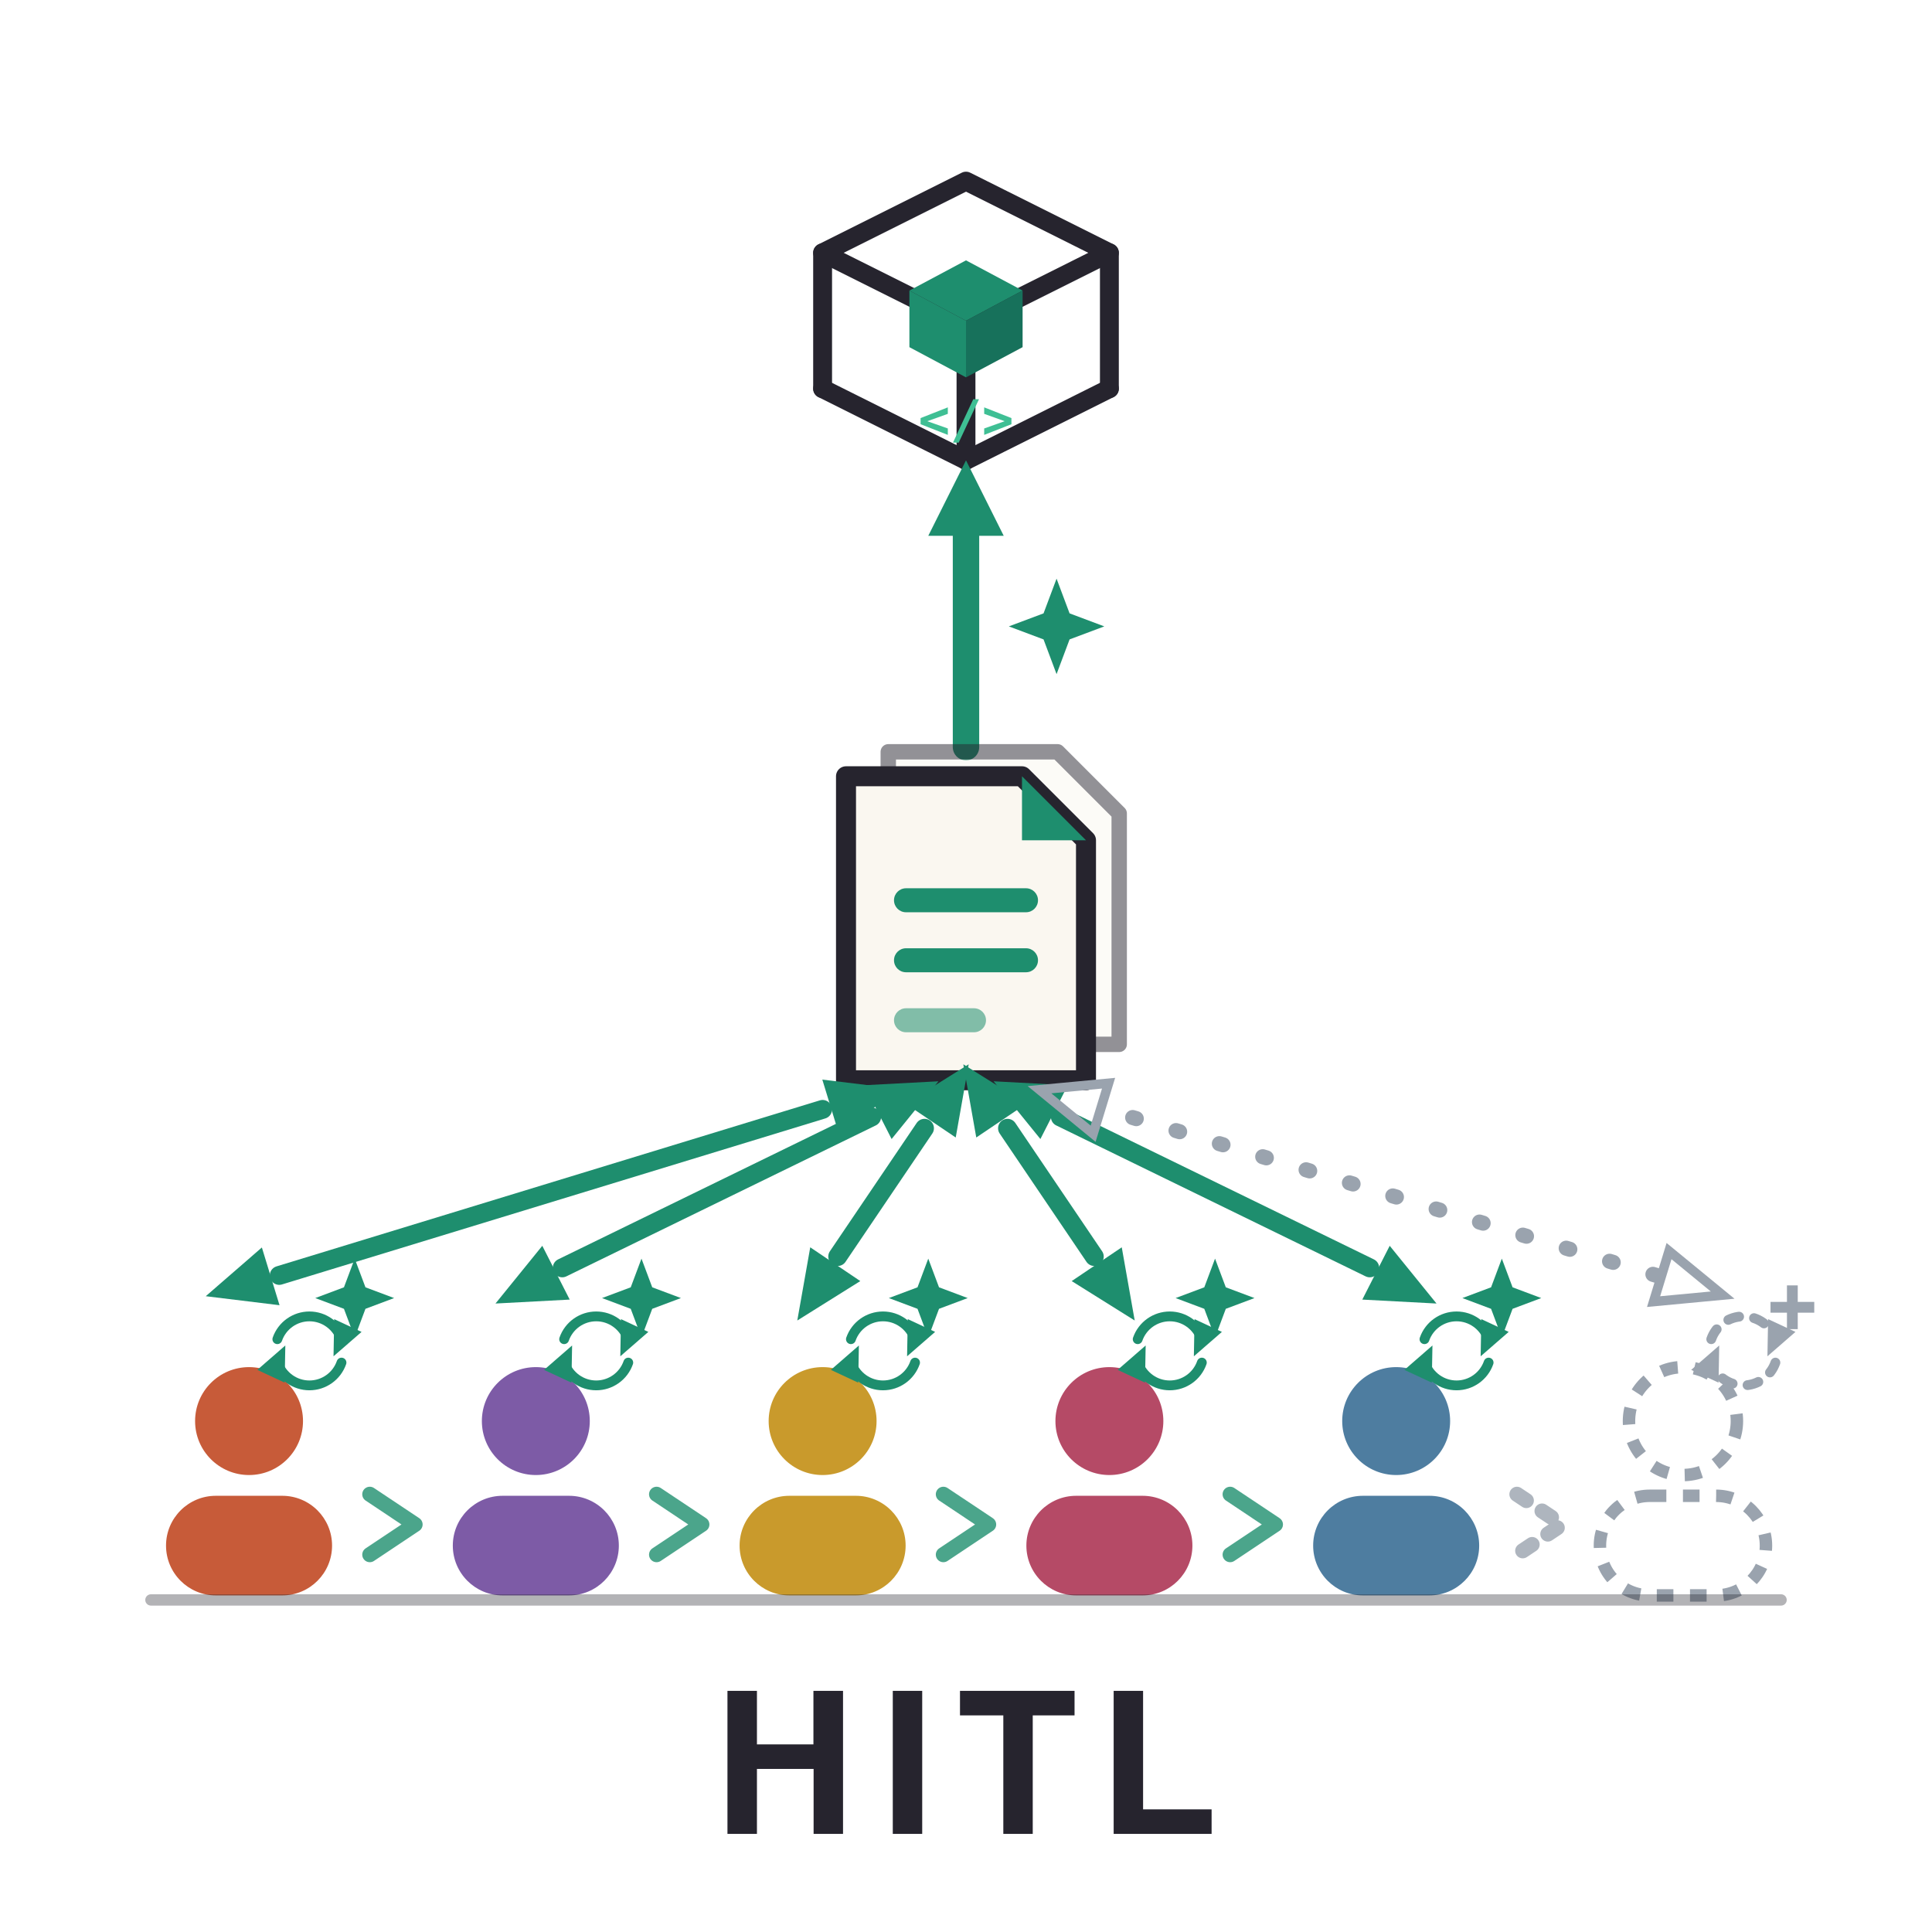
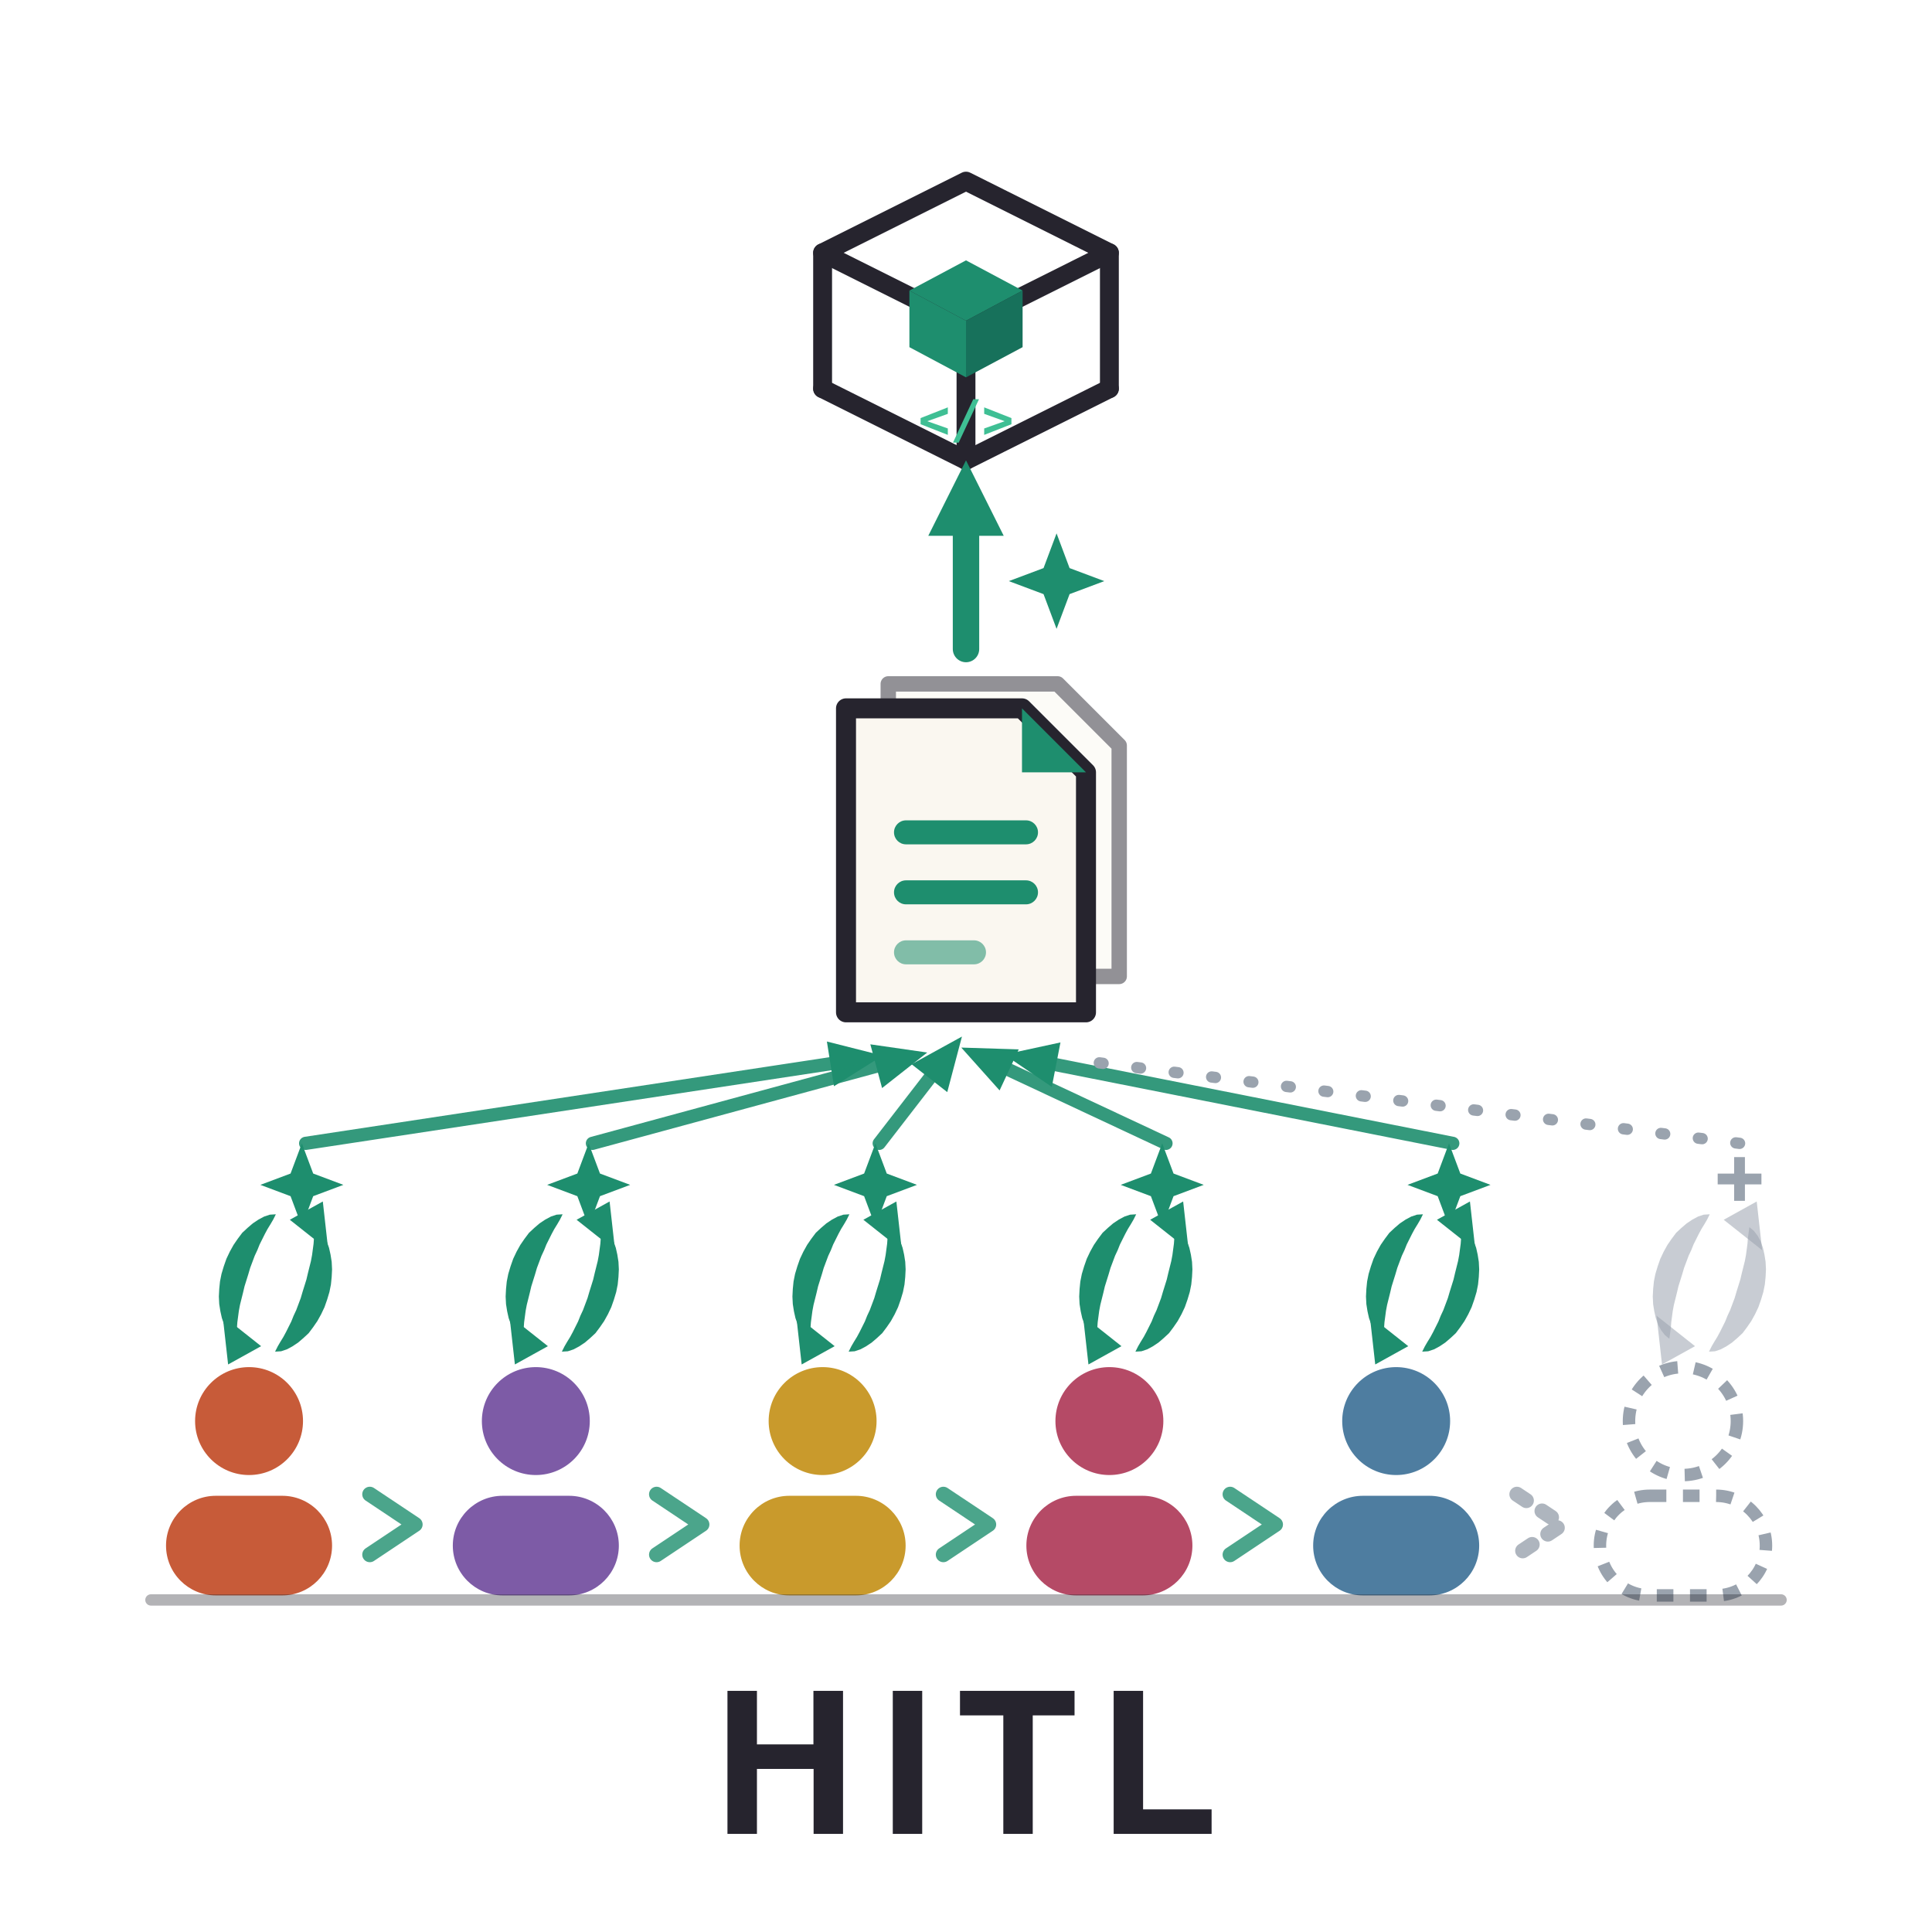
<svg xmlns="http://www.w3.org/2000/svg" width="512" height="512" viewBox="0 0 512 512">
  <g transform="translate(256,128)">
    <g fill="none" stroke="#26242E" stroke-width="5" stroke-linejoin="round" stroke-linecap="round">
      <polygon points="0,-80 38,-61 0,-42 -38,-61" />
      <line x1="-38" y1="-61" x2="-38" y2="-25" />
      <line x1="38" y1="-61" x2="38" y2="-25" />
      <line x1="0" y1="-42" x2="0" y2="-6" />
      <polyline points="-38,-25 0,-6 38,-25" />
    </g>
    <polygon points="0,-59 15,-51 0,-43 -15,-51" fill="#1E8E6E" />
    <polygon points="-15,-51 0,-43 0,-28 -15,-36" fill="#1E8E6E" />
    <polygon points="15,-51 0,-43 0,-28 15,-36" fill="#17715B" />
    <text x="0" y="-12" text-anchor="middle" font-family="Menlo, Consolas, monospace" font-weight="bold" font-size="14" fill="#3FBF94">&lt;/&gt;</text>
  </g>
-   <line x1="256" y1="198" x2="256" y2="140" stroke="#1E8E6E" stroke-width="7" stroke-linecap="round" />
+   <line x1="256" y1="172" x2="256" y2="140" stroke="#1E8E6E" stroke-width="7" stroke-linecap="round" />
  <polygon points="12,0 -8,10 -8,-10" fill="#1E8E6E" transform="translate(256,134) rotate(-90)" />
-   <path transform="translate(280,166) scale(1.15)" fill="#1E8E6E" d="M0,-11 L3,-3 L11,0 L3,3 L0,11 L-3,3 L-11,0 L-3,-3 Z" />
-   <g transform="translate(256,246)">
+   <path transform="translate(280,154) scale(1.15)" fill="#1E8E6E" d="M0,-11 L3,-3 L11,0 L3,3 L0,11 L-3,3 L-11,0 L-3,-3 Z" />
+   <g transform="translate(256,228)">
    <g transform="translate(10,-8) scale(1.02)" opacity="0.5">
      <path d="M -30 -38 L 14 -38 L 30 -22 L 30 38 L -30 38 Z" fill="#FAF7F0" stroke="#26242E" stroke-width="4" stroke-linejoin="round" />
    </g>
    <g transform="scale(1.06)">
      <path d="M -30 -38 L 14 -38 L 30 -22 L 30 38 L -30 38 Z" fill="#FAF7F0" stroke="#26242E" stroke-width="5" stroke-linejoin="round" />
      <path d="M 14 -38 L 14 -22 L 30 -22 Z" fill="#1E8E6E" />
      <rect x="-18" y="-10" width="36" height="6" rx="3" fill="#1E8E6E" />
      <rect x="-18" y="5" width="36" height="6" rx="3" fill="#1E8E6E" />
      <rect x="-18" y="20" width="23" height="6" rx="3" fill="#1E8E6E" opacity="0.55" />
    </g>
  </g>
-   <line x1="74" y1="338" x2="218" y2="294" stroke="#1E8E6E" stroke-width="5" stroke-linecap="round" />
-   <polygon points="12,0 -6,8 -6,-8" fill="#1E8E6E" transform="translate(226,292) rotate(-17)" />
-   <polygon points="12,0 -6,8 -6,-8" fill="#1E8E6E" transform="translate(66,340) rotate(163)" />
+   <line x1="81" y1="303" x2="226" y2="281" stroke="#1E8E6E" stroke-width="3.5" stroke-linecap="round" opacity="0.9" />
+   <polygon points="8,0 -6,6 -6,-6" fill="#1E8E6E" transform="translate(226,281) rotate(-9)" />
  <g transform="translate(66,392) scale(1.1)" fill="#C75B39">
    <circle cx="0" cy="-14" r="13" />
    <rect x="-20" y="4" width="40" height="24" rx="12" />
  </g>
-   <path d="M 73.5 354.9 A 9 9 0 0 1 90.5 354.9" fill="none" stroke="#1E8E6E" stroke-width="2.6" stroke-linecap="round" />
-   <polygon points="5,0 -4,4 -4,-4" fill="#1E8E6E" transform="translate(90.5,354.9) rotate(115)" />
-   <path d="M 90.5 361.1 A 9 9 0 0 1 73.5 361.1" fill="none" stroke="#1E8E6E" stroke-width="2.6" stroke-linecap="round" />
-   <polygon points="5,0 -4,4 -4,-4" fill="#1E8E6E" transform="translate(73.5,361.1) rotate(-65)" />
-   <path transform="translate(94,344) scale(0.95)" fill="#1E8E6E" d="M0,-11 L3,-3 L11,0 L3,3 L0,11 L-3,3 L-11,0 L-3,-3 Z" />
-   <line x1="149" y1="336" x2="231" y2="296" stroke="#1E8E6E" stroke-width="5" stroke-linecap="round" />
-   <polygon points="12,0 -6,8 -6,-8" fill="#1E8E6E" transform="translate(238,292) rotate(-27)" />
-   <polygon points="12,0 -6,8 -6,-8" fill="#1E8E6E" transform="translate(142,340) rotate(153)" />
+   <polygon points="72.9,358.2 74.5,358.1 76.0,357.6 77.5,356.8 79.0,355.8 80.4,354.6 81.8,353.3 83.0,351.7 84.1,350.1 85.1,348.3 86.0,346.4 86.7,344.4 87.3,342.4 87.7,340.4 87.9,338.4 88.0,336.4 87.9,334.4 87.6,332.5 87.2,330.7 86.6,329.0 85.8,327.5 84.8,326.2 83.6,325.2 83.6,325.2 83.4,326.7 83.2,328.2 83.1,329.6 82.9,331.1 82.7,332.6 82.4,334.2 82.0,335.8 81.6,337.4 81.2,339.1 80.7,340.7 80.2,342.3 79.7,344.0 79.1,345.6 78.5,347.2 77.8,348.7 77.2,350.2 76.5,351.6 75.8,353.0 75.1,354.3 74.3,355.6 73.6,356.8 72.9,358.2" fill="#1E8E6E" />
+   <polygon points="7,0 -5,5 -5,-5" fill="#1E8E6E" transform="translate(83.6,325.2) rotate(61)" />
+   <polygon points="73.1,321.8 71.5,321.9 70.0,322.4 68.5,323.2 67.0,324.2 65.6,325.4 64.2,326.7 63.0,328.3 61.9,329.9 60.9,331.7 60.0,333.6 59.3,335.6 58.7,337.6 58.3,339.6 58.1,341.6 58.0,343.6 58.1,345.6 58.4,347.5 58.8,349.3 59.4,351.0 60.2,352.5 61.2,353.8 62.4,354.8 62.4,354.8 62.6,353.3 62.8,351.8 62.9,350.4 63.1,348.9 63.3,347.4 63.6,345.8 64.0,344.2 64.4,342.6 64.8,340.9 65.3,339.3 65.8,337.7 66.3,336.0 66.9,334.4 67.5,332.8 68.2,331.3 68.8,329.8 69.5,328.4 70.2,327.0 70.9,325.7 71.7,324.4 72.4,323.2 73.1,321.8" fill="#1E8E6E" />
+   <polygon points="7,0 -5,5 -5,-5" fill="#1E8E6E" transform="translate(62.4,354.8) rotate(-119)" />
+   <path transform="translate(80,314) scale(1.0)" fill="#1E8E6E" d="M0,-11 L3,-3 L11,0 L3,3 L0,11 L-3,3 L-11,0 L-3,-3 Z" />
+   <line x1="157" y1="303" x2="238" y2="281" stroke="#1E8E6E" stroke-width="3.5" stroke-linecap="round" opacity="0.9" />
+   <polygon points="8,0 -6,6 -6,-6" fill="#1E8E6E" transform="translate(238,281) rotate(-15)" />
  <g transform="translate(142,392) scale(1.1)" fill="#7D5BA6">
    <circle cx="0" cy="-14" r="13" />
    <rect x="-20" y="4" width="40" height="24" rx="12" />
  </g>
-   <path d="M 149.5 354.9 A 9 9 0 0 1 166.5 354.9" fill="none" stroke="#1E8E6E" stroke-width="2.6" stroke-linecap="round" />
-   <polygon points="5,0 -4,4 -4,-4" fill="#1E8E6E" transform="translate(166.5,354.9) rotate(115)" />
-   <path d="M 166.5 361.1 A 9 9 0 0 1 149.5 361.1" fill="none" stroke="#1E8E6E" stroke-width="2.6" stroke-linecap="round" />
-   <polygon points="5,0 -4,4 -4,-4" fill="#1E8E6E" transform="translate(149.5,361.1) rotate(-65)" />
-   <path transform="translate(170,344) scale(0.95)" fill="#1E8E6E" d="M0,-11 L3,-3 L11,0 L3,3 L0,11 L-3,3 L-11,0 L-3,-3 Z" />
-   <line x1="222" y1="333" x2="245" y2="299" stroke="#1E8E6E" stroke-width="5" stroke-linecap="round" />
-   <polygon points="12,0 -6,8 -6,-8" fill="#1E8E6E" transform="translate(250,292) rotate(-56)" />
-   <polygon points="12,0 -6,8 -6,-8" fill="#1E8E6E" transform="translate(218,340) rotate(124)" />
+   <polygon points="148.9,358.2 150.5,358.1 152.0,357.6 153.5,356.8 155.0,355.8 156.4,354.6 157.8,353.3 159.0,351.7 160.1,350.1 161.1,348.3 162.0,346.4 162.7,344.4 163.3,342.4 163.7,340.4 163.9,338.4 164.0,336.4 163.9,334.4 163.6,332.5 163.2,330.7 162.6,329.0 161.8,327.5 160.8,326.2 159.6,325.2 159.6,325.2 159.4,326.7 159.2,328.2 159.1,329.6 158.9,331.1 158.7,332.6 158.4,334.2 158.0,335.8 157.6,337.4 157.2,339.1 156.7,340.7 156.2,342.3 155.7,344.0 155.1,345.6 154.5,347.2 153.8,348.7 153.2,350.2 152.5,351.6 151.8,353.0 151.1,354.3 150.3,355.6 149.6,356.8 148.9,358.2" fill="#1E8E6E" />
+   <polygon points="7,0 -5,5 -5,-5" fill="#1E8E6E" transform="translate(159.6,325.2) rotate(61)" />
+   <polygon points="149.1,321.8 147.5,321.9 146.0,322.4 144.5,323.2 143.0,324.2 141.6,325.4 140.2,326.7 139.0,328.3 137.9,329.9 136.9,331.7 136.0,333.6 135.3,335.6 134.7,337.6 134.3,339.6 134.1,341.6 134.0,343.6 134.1,345.6 134.4,347.5 134.8,349.3 135.4,351.0 136.2,352.5 137.2,353.8 138.4,354.8 138.4,354.8 138.6,353.3 138.8,351.8 138.9,350.4 139.1,348.9 139.3,347.4 139.6,345.8 140.0,344.2 140.4,342.6 140.8,340.9 141.3,339.3 141.8,337.7 142.3,336.0 142.9,334.4 143.5,332.8 144.2,331.3 144.8,329.8 145.5,328.4 146.2,327.0 146.9,325.7 147.7,324.4 148.4,323.2 149.1,321.8" fill="#1E8E6E" />
+   <polygon points="7,0 -5,5 -5,-5" fill="#1E8E6E" transform="translate(138.4,354.8) rotate(-119)" />
+   <path transform="translate(156,314) scale(1.0)" fill="#1E8E6E" d="M0,-11 L3,-3 L11,0 L3,3 L0,11 L-3,3 L-11,0 L-3,-3 Z" />
+   <line x1="233" y1="303" x2="250" y2="281" stroke="#1E8E6E" stroke-width="3.5" stroke-linecap="round" opacity="0.9" />
+   <polygon points="8,0 -6,6 -6,-6" fill="#1E8E6E" transform="translate(250,281) rotate(-52)" />
  <g transform="translate(218,392) scale(1.1)" fill="#C99A2C">
    <circle cx="0" cy="-14" r="13" />
    <rect x="-20" y="4" width="40" height="24" rx="12" />
  </g>
-   <path d="M 225.5 354.9 A 9 9 0 0 1 242.5 354.9" fill="none" stroke="#1E8E6E" stroke-width="2.6" stroke-linecap="round" />
-   <polygon points="5,0 -4,4 -4,-4" fill="#1E8E6E" transform="translate(242.5,354.9) rotate(115)" />
-   <path d="M 242.5 361.1 A 9 9 0 0 1 225.5 361.1" fill="none" stroke="#1E8E6E" stroke-width="2.6" stroke-linecap="round" />
-   <polygon points="5,0 -4,4 -4,-4" fill="#1E8E6E" transform="translate(225.5,361.1) rotate(-65)" />
-   <path transform="translate(246,344) scale(0.95)" fill="#1E8E6E" d="M0,-11 L3,-3 L11,0 L3,3 L0,11 L-3,3 L-11,0 L-3,-3 Z" />
-   <line x1="290" y1="333" x2="267" y2="299" stroke="#1E8E6E" stroke-width="5" stroke-linecap="round" />
-   <polygon points="12,0 -6,8 -6,-8" fill="#1E8E6E" transform="translate(262,292) rotate(-124)" />
-   <polygon points="12,0 -6,8 -6,-8" fill="#1E8E6E" transform="translate(294,340) rotate(56)" />
+   <polygon points="224.9,358.2 226.5,358.1 228.0,357.6 229.5,356.8 231.0,355.8 232.4,354.6 233.8,353.3 235.0,351.7 236.1,350.1 237.1,348.3 238.0,346.4 238.7,344.4 239.3,342.4 239.7,340.4 239.9,338.4 240.0,336.4 239.9,334.4 239.6,332.5 239.2,330.7 238.6,329.0 237.8,327.5 236.8,326.2 235.6,325.2 235.6,325.2 235.4,326.7 235.2,328.2 235.1,329.6 234.9,331.1 234.7,332.6 234.4,334.2 234.0,335.8 233.6,337.4 233.2,339.1 232.7,340.7 232.2,342.3 231.7,344.0 231.1,345.6 230.5,347.2 229.8,348.7 229.2,350.2 228.5,351.6 227.8,353.0 227.1,354.3 226.3,355.6 225.6,356.8 224.9,358.2" fill="#1E8E6E" />
+   <polygon points="7,0 -5,5 -5,-5" fill="#1E8E6E" transform="translate(235.6,325.2) rotate(61)" />
+   <polygon points="225.1,321.8 223.5,321.9 222.0,322.4 220.5,323.2 219.0,324.2 217.6,325.4 216.2,326.7 215.0,328.3 213.9,329.9 212.9,331.7 212.0,333.6 211.3,335.6 210.7,337.6 210.3,339.6 210.1,341.6 210.0,343.6 210.1,345.6 210.4,347.5 210.8,349.3 211.4,351.0 212.2,352.5 213.2,353.8 214.4,354.8 214.4,354.8 214.6,353.3 214.8,351.8 214.9,350.4 215.1,348.9 215.3,347.4 215.6,345.8 216.0,344.2 216.4,342.6 216.8,340.9 217.3,339.3 217.8,337.7 218.3,336.0 218.9,334.4 219.5,332.8 220.2,331.3 220.8,329.8 221.5,328.4 222.2,327.0 222.9,325.7 223.7,324.4 224.4,323.2 225.1,321.8" fill="#1E8E6E" />
+   <polygon points="7,0 -5,5 -5,-5" fill="#1E8E6E" transform="translate(214.4,354.8) rotate(-119)" />
+   <path transform="translate(232,314) scale(1.0)" fill="#1E8E6E" d="M0,-11 L3,-3 L11,0 L3,3 L0,11 L-3,3 L-11,0 L-3,-3 Z" />
+   <line x1="309" y1="303" x2="262" y2="281" stroke="#1E8E6E" stroke-width="3.5" stroke-linecap="round" opacity="0.9" />
+   <polygon points="8,0 -6,6 -6,-6" fill="#1E8E6E" transform="translate(262,281) rotate(-155)" />
  <g transform="translate(294,392) scale(1.1)" fill="#B54A66">
    <circle cx="0" cy="-14" r="13" />
    <rect x="-20" y="4" width="40" height="24" rx="12" />
  </g>
-   <path d="M 301.5 354.9 A 9 9 0 0 1 318.5 354.9" fill="none" stroke="#1E8E6E" stroke-width="2.6" stroke-linecap="round" />
-   <polygon points="5,0 -4,4 -4,-4" fill="#1E8E6E" transform="translate(318.5,354.9) rotate(115)" />
-   <path d="M 318.5 361.1 A 9 9 0 0 1 301.5 361.1" fill="none" stroke="#1E8E6E" stroke-width="2.6" stroke-linecap="round" />
-   <polygon points="5,0 -4,4 -4,-4" fill="#1E8E6E" transform="translate(301.5,361.1) rotate(-65)" />
-   <path transform="translate(322,344) scale(0.95)" fill="#1E8E6E" d="M0,-11 L3,-3 L11,0 L3,3 L0,11 L-3,3 L-11,0 L-3,-3 Z" />
-   <line x1="363" y1="336" x2="281" y2="296" stroke="#1E8E6E" stroke-width="5" stroke-linecap="round" />
-   <polygon points="12,0 -6,8 -6,-8" fill="#1E8E6E" transform="translate(274,292) rotate(-153)" />
-   <polygon points="12,0 -6,8 -6,-8" fill="#1E8E6E" transform="translate(370,340) rotate(27)" />
+   <polygon points="300.9,358.2 302.5,358.1 304.0,357.6 305.5,356.8 307.0,355.8 308.4,354.6 309.8,353.3 311.0,351.7 312.1,350.1 313.1,348.3 314.0,346.4 314.7,344.4 315.3,342.4 315.7,340.4 315.9,338.4 316.0,336.4 315.9,334.4 315.6,332.5 315.2,330.7 314.6,329.0 313.8,327.5 312.8,326.2 311.6,325.2 311.6,325.2 311.4,326.7 311.2,328.2 311.1,329.6 310.9,331.1 310.7,332.6 310.4,334.2 310.0,335.8 309.6,337.4 309.2,339.1 308.7,340.7 308.2,342.3 307.7,344.0 307.1,345.6 306.5,347.2 305.8,348.7 305.2,350.2 304.5,351.6 303.8,353.0 303.1,354.3 302.3,355.6 301.6,356.8 300.9,358.2" fill="#1E8E6E" />
+   <polygon points="7,0 -5,5 -5,-5" fill="#1E8E6E" transform="translate(311.6,325.2) rotate(61)" />
+   <polygon points="301.1,321.8 299.5,321.9 298.0,322.4 296.5,323.2 295.0,324.2 293.6,325.4 292.2,326.7 291.0,328.3 289.9,329.9 288.9,331.7 288.0,333.6 287.3,335.6 286.7,337.6 286.3,339.6 286.1,341.6 286.0,343.6 286.1,345.6 286.4,347.5 286.8,349.3 287.4,351.0 288.2,352.5 289.2,353.8 290.4,354.8 290.4,354.8 290.6,353.3 290.8,351.8 290.9,350.4 291.1,348.9 291.3,347.4 291.6,345.8 292.0,344.2 292.4,342.6 292.8,340.9 293.3,339.3 293.8,337.7 294.3,336.0 294.9,334.4 295.5,332.8 296.2,331.3 296.8,329.8 297.5,328.4 298.2,327.0 298.9,325.7 299.7,324.4 300.4,323.2 301.1,321.8" fill="#1E8E6E" />
+   <polygon points="7,0 -5,5 -5,-5" fill="#1E8E6E" transform="translate(290.4,354.8) rotate(-119)" />
+   <path transform="translate(308,314) scale(1.0)" fill="#1E8E6E" d="M0,-11 L3,-3 L11,0 L3,3 L0,11 L-3,3 L-11,0 L-3,-3 Z" />
+   <line x1="385" y1="303" x2="274" y2="281" stroke="#1E8E6E" stroke-width="3.5" stroke-linecap="round" opacity="0.9" />
+   <polygon points="8,0 -6,6 -6,-6" fill="#1E8E6E" transform="translate(274,281) rotate(-169)" />
  <g transform="translate(370,392) scale(1.1)" fill="#4E7DA0">
    <circle cx="0" cy="-14" r="13" />
    <rect x="-20" y="4" width="40" height="24" rx="12" />
  </g>
-   <path d="M 377.5 354.9 A 9 9 0 0 1 394.5 354.9" fill="none" stroke="#1E8E6E" stroke-width="2.6" stroke-linecap="round" />
-   <polygon points="5,0 -4,4 -4,-4" fill="#1E8E6E" transform="translate(394.5,354.9) rotate(115)" />
-   <path d="M 394.5 361.1 A 9 9 0 0 1 377.5 361.1" fill="none" stroke="#1E8E6E" stroke-width="2.6" stroke-linecap="round" />
-   <polygon points="5,0 -4,4 -4,-4" fill="#1E8E6E" transform="translate(377.5,361.1) rotate(-65)" />
-   <path transform="translate(398,344) scale(0.95)" fill="#1E8E6E" d="M0,-11 L3,-3 L11,0 L3,3 L0,11 L-3,3 L-11,0 L-3,-3 Z" />
-   <line x1="439" y1="338" x2="293" y2="294" stroke="#9AA3AE" stroke-width="4" stroke-linecap="round" stroke-dasharray="1 11" />
-   <polygon points="11,0 -6,7 -6,-7" fill="none" stroke="#9AA3AE" stroke-width="2.5" transform="translate(286,292) rotate(-163)" />
-   <polygon points="11,0 -6,7 -6,-7" fill="none" stroke="#9AA3AE" stroke-width="2.5" transform="translate(446,340) rotate(17)" />
+   <polygon points="376.9,358.2 378.5,358.1 380.0,357.6 381.5,356.8 383.0,355.8 384.4,354.6 385.8,353.3 387.0,351.7 388.1,350.1 389.1,348.3 390.0,346.4 390.7,344.4 391.3,342.4 391.7,340.4 391.9,338.4 392.0,336.4 391.9,334.4 391.6,332.5 391.2,330.7 390.6,329.0 389.8,327.5 388.8,326.2 387.6,325.2 387.6,325.2 387.4,326.7 387.2,328.2 387.1,329.6 386.9,331.1 386.7,332.6 386.4,334.2 386.0,335.8 385.6,337.4 385.2,339.1 384.7,340.7 384.2,342.3 383.7,344.0 383.1,345.6 382.5,347.2 381.8,348.7 381.2,350.2 380.5,351.6 379.8,353.0 379.1,354.3 378.3,355.6 377.6,356.8 376.9,358.2" fill="#1E8E6E" />
+   <polygon points="7,0 -5,5 -5,-5" fill="#1E8E6E" transform="translate(387.6,325.2) rotate(61)" />
+   <polygon points="377.1,321.8 375.5,321.9 374.0,322.4 372.5,323.2 371.0,324.2 369.6,325.4 368.2,326.7 367.0,328.3 365.9,329.9 364.9,331.7 364.0,333.6 363.3,335.6 362.7,337.6 362.3,339.6 362.1,341.6 362.0,343.6 362.1,345.6 362.4,347.5 362.8,349.3 363.4,351.0 364.2,352.5 365.2,353.8 366.4,354.8 366.4,354.8 366.6,353.3 366.8,351.8 366.9,350.4 367.1,348.9 367.3,347.4 367.6,345.8 368.0,344.2 368.4,342.6 368.8,340.9 369.3,339.3 369.8,337.7 370.3,336.0 370.9,334.4 371.5,332.8 372.2,331.3 372.8,329.8 373.5,328.4 374.2,327.0 374.9,325.7 375.7,324.4 376.4,323.2 377.1,321.8" fill="#1E8E6E" />
+   <polygon points="7,0 -5,5 -5,-5" fill="#1E8E6E" transform="translate(366.4,354.8) rotate(-119)" />
+   <path transform="translate(384,314) scale(1.0)" fill="#1E8E6E" d="M0,-11 L3,-3 L11,0 L3,3 L0,11 L-3,3 L-11,0 L-3,-3 Z" />
+   <line x1="461" y1="303" x2="286" y2="281" stroke="#9AA3AE" stroke-width="3" stroke-linecap="round" stroke-dasharray="1 9" />
  <g transform="translate(446,392) scale(1.1)" fill="none" stroke="#9AA3AE" stroke-width="3" stroke-dasharray="4 4">
    <circle cx="0" cy="-14" r="13" />
    <rect x="-20" y="4" width="40" height="24" rx="12" />
  </g>
-   <path d="M 453.5 354.9 A 9 9 0 0 1 470.5 354.9" fill="none" stroke="#9AA3AE" stroke-width="2.6" stroke-linecap="round" stroke-dasharray="3 4" />
-   <polygon points="5,0 -4,4 -4,-4" fill="#9AA3AE" transform="translate(470.5,354.9) rotate(115)" />
-   <path d="M 470.5 361.1 A 9 9 0 0 1 453.5 361.1" fill="none" stroke="#9AA3AE" stroke-width="2.6" stroke-linecap="round" stroke-dasharray="3 4" />
-   <polygon points="5,0 -4,4 -4,-4" fill="#9AA3AE" transform="translate(453.5,361.1) rotate(-65)" />
-   <text x="468" y="352" font-family="'Helvetica Neue', Helvetica, Arial, sans-serif" font-weight="700" font-size="24" fill="#9AA3AE">+</text>
+   <polygon points="452.9,358.2 454.5,358.1 456.0,357.6 457.5,356.8 459.0,355.8 460.4,354.6 461.8,353.3 463.0,351.7 464.1,350.1 465.1,348.3 466.0,346.4 466.7,344.4 467.3,342.4 467.7,340.4 467.9,338.4 468.0,336.4 467.9,334.4 467.6,332.5 467.2,330.7 466.6,329.0 465.8,327.5 464.8,326.2 463.6,325.2 463.6,325.2 463.4,326.7 463.2,328.2 463.1,329.6 462.9,331.1 462.7,332.6 462.4,334.2 462.0,335.8 461.6,337.4 461.2,339.1 460.7,340.7 460.2,342.3 459.7,344.0 459.1,345.6 458.5,347.2 457.8,348.7 457.2,350.2 456.5,351.6 455.8,353.0 455.1,354.3 454.3,355.6 453.6,356.8 452.9,358.2" fill="#9AA3AE" opacity="0.55" />
+   <polygon points="7,0 -5,5 -5,-5" fill="#9AA3AE" opacity="0.55" transform="translate(463.6,325.2) rotate(61)" />
+   <polygon points="453.1,321.8 451.5,321.9 450.0,322.4 448.5,323.2 447.0,324.2 445.6,325.4 444.2,326.7 443.0,328.3 441.9,329.9 440.9,331.7 440.0,333.6 439.3,335.6 438.7,337.6 438.3,339.6 438.1,341.6 438.0,343.6 438.1,345.6 438.4,347.5 438.8,349.3 439.4,351.0 440.2,352.5 441.2,353.8 442.4,354.8 442.4,354.8 442.6,353.3 442.8,351.8 442.9,350.4 443.1,348.9 443.3,347.4 443.6,345.8 444.0,344.2 444.4,342.6 444.8,340.9 445.3,339.3 445.8,337.7 446.3,336.0 446.9,334.4 447.5,332.8 448.2,331.3 448.8,329.8 449.5,328.4 450.2,327.0 450.9,325.7 451.7,324.4 452.4,323.2 453.1,321.8" fill="#9AA3AE" opacity="0.55" />
+   <polygon points="7,0 -5,5 -5,-5" fill="#9AA3AE" opacity="0.55" transform="translate(442.4,354.8) rotate(-119)" />
+   <text x="454" y="318" font-family="'Helvetica Neue', Helvetica, Arial, sans-serif" font-weight="700" font-size="24" fill="#9AA3AE">+</text>
  <polyline points="98,396 110,404 98,412" fill="none" stroke="#1E8E6E" stroke-width="4" stroke-linecap="round" stroke-linejoin="round" opacity="0.8" />
  <polyline points="174,396 186,404 174,412" fill="none" stroke="#1E8E6E" stroke-width="4" stroke-linecap="round" stroke-linejoin="round" opacity="0.8" />
  <polyline points="250,396 262,404 250,412" fill="none" stroke="#1E8E6E" stroke-width="4" stroke-linecap="round" stroke-linejoin="round" opacity="0.8" />
  <polyline points="326,396 338,404 326,412" fill="none" stroke="#1E8E6E" stroke-width="4" stroke-linecap="round" stroke-linejoin="round" opacity="0.8" />
  <polyline points="402,396 414,404 402,412" fill="none" stroke="#9AA3AE" stroke-width="4" stroke-linecap="round" stroke-linejoin="round" stroke-dasharray="3 5" opacity="0.8" />
  <line x1="40" y1="424" x2="472" y2="424" stroke="#26242E" stroke-width="3" stroke-linecap="round" opacity="0.35" />
  <text x="256" y="486" text-anchor="middle" font-family="'Helvetica Neue', Helvetica, Arial, sans-serif" font-weight="800" font-size="52" letter-spacing="6" fill="#26242E">HITL</text>
</svg>
